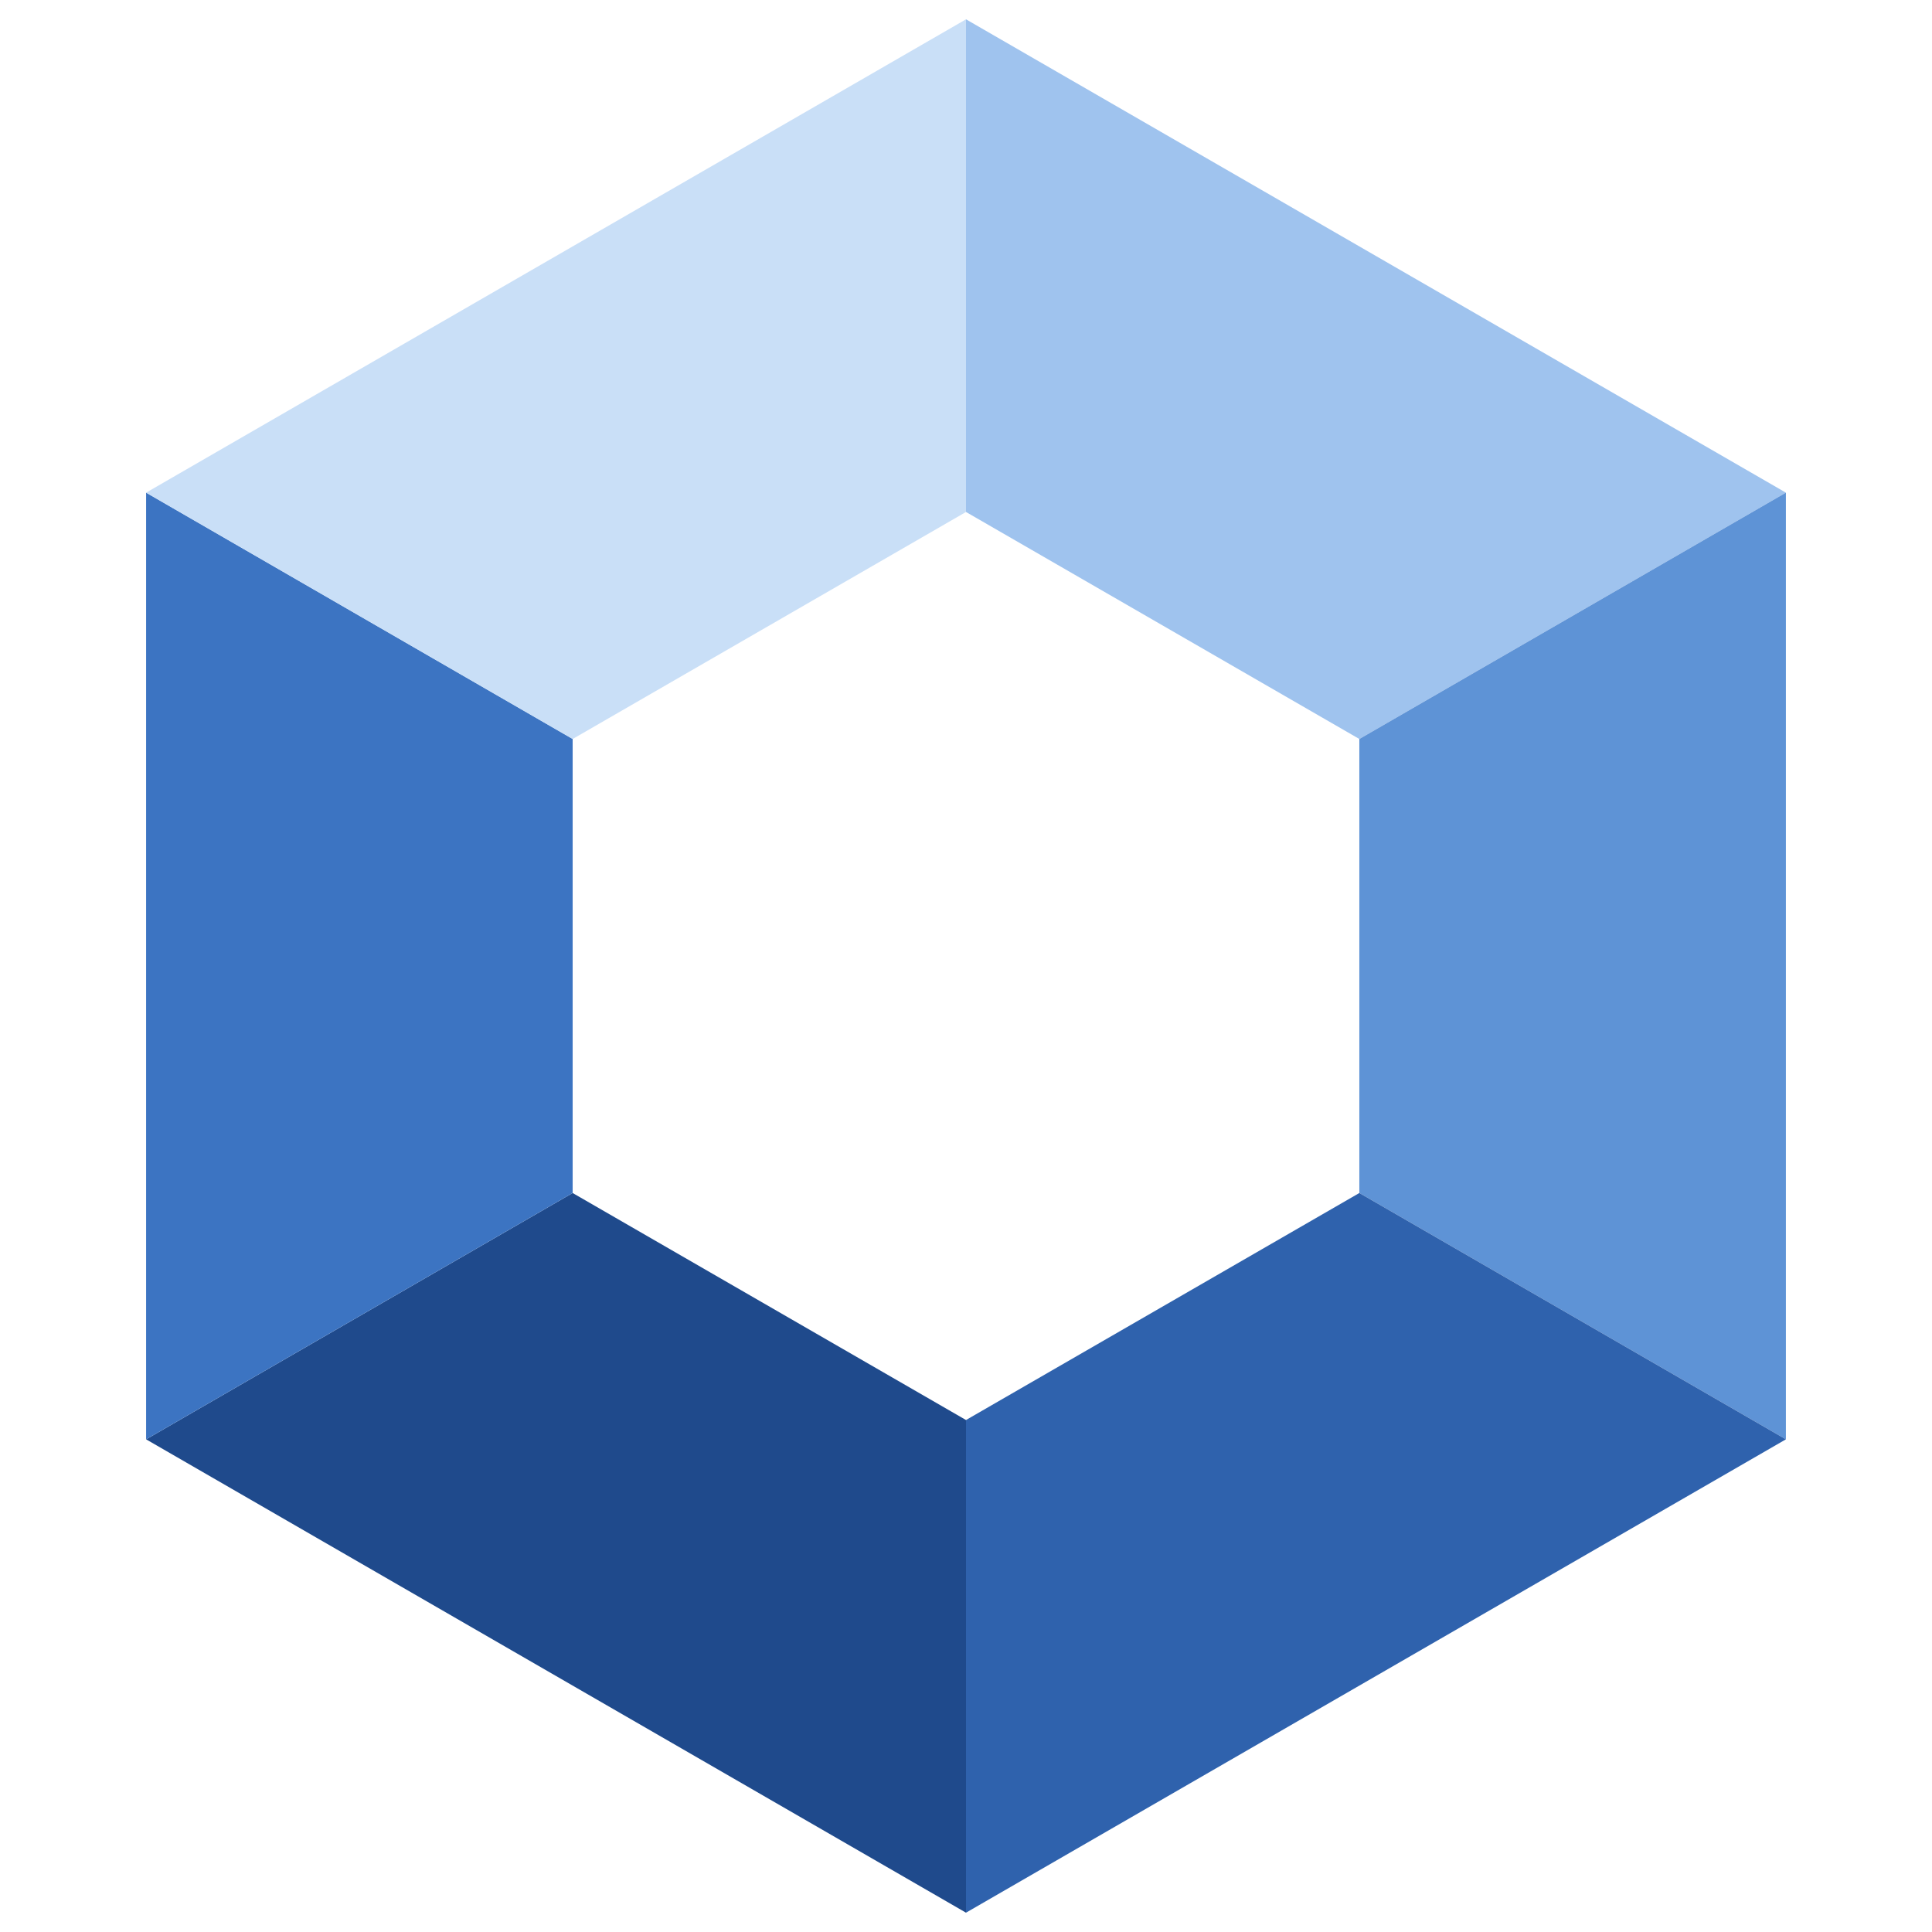
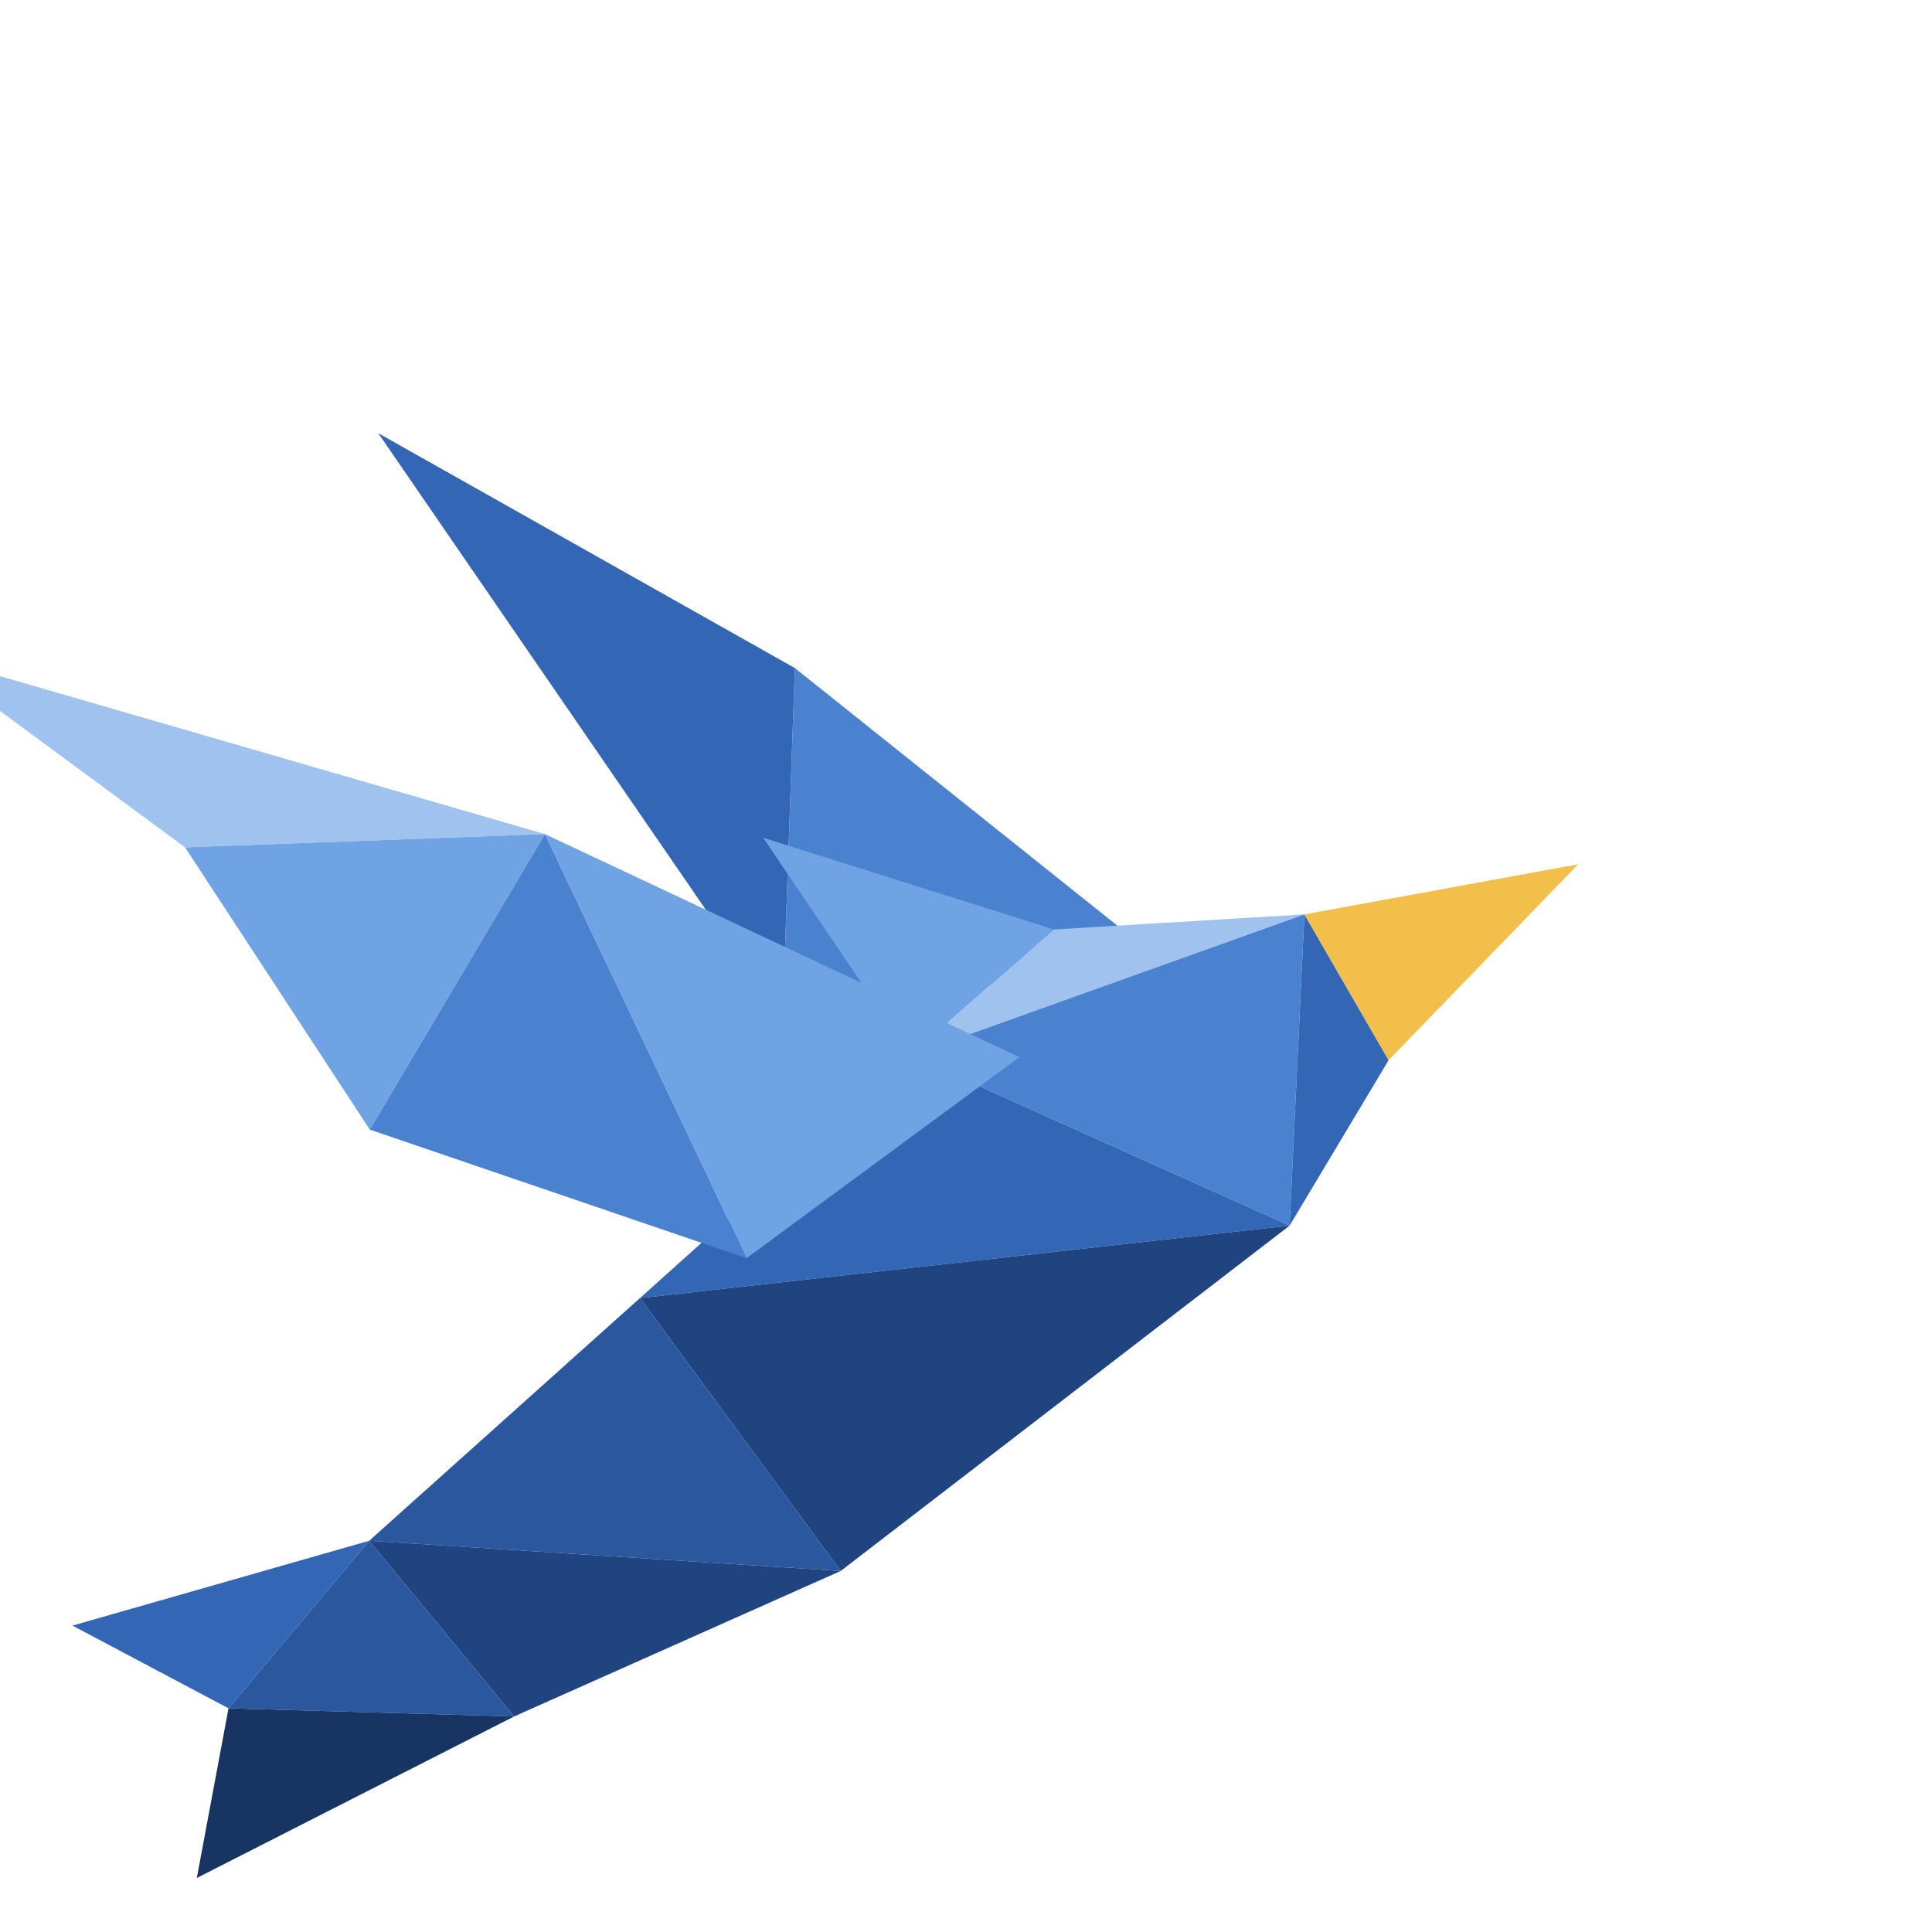
<svg xmlns="http://www.w3.org/2000/svg" viewBox="0 0 64 64">
-   <polygon fill="#9FC3EE" points="32.00,0.64 59.16,16.32 45.03,24.48 32.00,16.96" />
-   <polygon fill="#5E93D6" points="59.16,16.32 59.16,47.68 45.03,39.52 45.03,24.48" />
-   <polygon fill="#2F62AD" points="59.16,47.68 32.00,63.36 32.00,47.04 45.03,39.52" />
-   <polygon fill="#1F4A8C" points="32.00,63.36 4.84,47.68 18.97,39.52 32.00,47.04" />
-   <polygon fill="#3C74C2" points="4.84,47.68 4.84,16.32 18.97,24.48 18.97,39.52" />
-   <polygon fill="#C9DFF7" points="4.84,16.32 32.00,0.64 32.00,16.96 18.97,24.48" />
+   <polygon fill="#4A82CF" points="38.30,31.69 26.33,22.13 25.92,33.83" />
+   <polygon fill="#3366B4" points="26.33,22.13 12.53,14.35 25.92,33.83" />
+   <polygon fill="#6FA3E3" points="34.91,30.79 25.28,27.75 30.16,34.96" />
+   <polygon fill="#9FC3EE" points="43.21,30.29 34.91,30.79 30.16,34.96" />
+   <polygon fill="#4A82CF" points="43.21,30.29 30.16,34.96 42.72,40.60" />
+   <polygon fill="#3366B4" points="43.21,30.29 42.72,40.60 46.00,35.12" />
+   <polygon fill="#3366B4" points="30.16,34.96 21.20,43.00 42.72,40.60" />
+   <polygon fill="#1F447F" points="21.20,43.00 27.85,52.04 42.72,40.60" />
+   <polygon fill="#2A579E" points="21.20,43.00 12.23,51.04 27.85,52.04" />
+   <polygon fill="#1F447F" points="12.23,51.04 17.03,56.86 27.85,52.04" />
+   <polygon fill="#3366B4" points="12.23,51.04 2.40,53.85 7.57,56.59" />
+   <polygon fill="#2A579E" points="12.23,51.04 7.57,56.59 17.03,56.86" />
+   <polygon fill="#173463" points="7.57,56.59 6.52,62.21 17.03,56.86" />
+   <polygon fill="#6FA3E3" points="33.77,35.02 18.05,27.63 24.73,41.68" />
+   <polygon fill="#9FC3EE" points="18.05,27.63 -2.58,21.65 6.13,28.07" />
+   <polygon fill="#6FA3E3" points="18.05,27.63 6.13,28.07 12.25,37.42" />
+   <polygon fill="#4A82CF" points="18.05,27.63 12.25,37.42 24.73,41.68" />
+   <polygon fill="#F2C04A" points="43.21,30.29 52.28,28.63 46.00,35.12" />
</svg>
